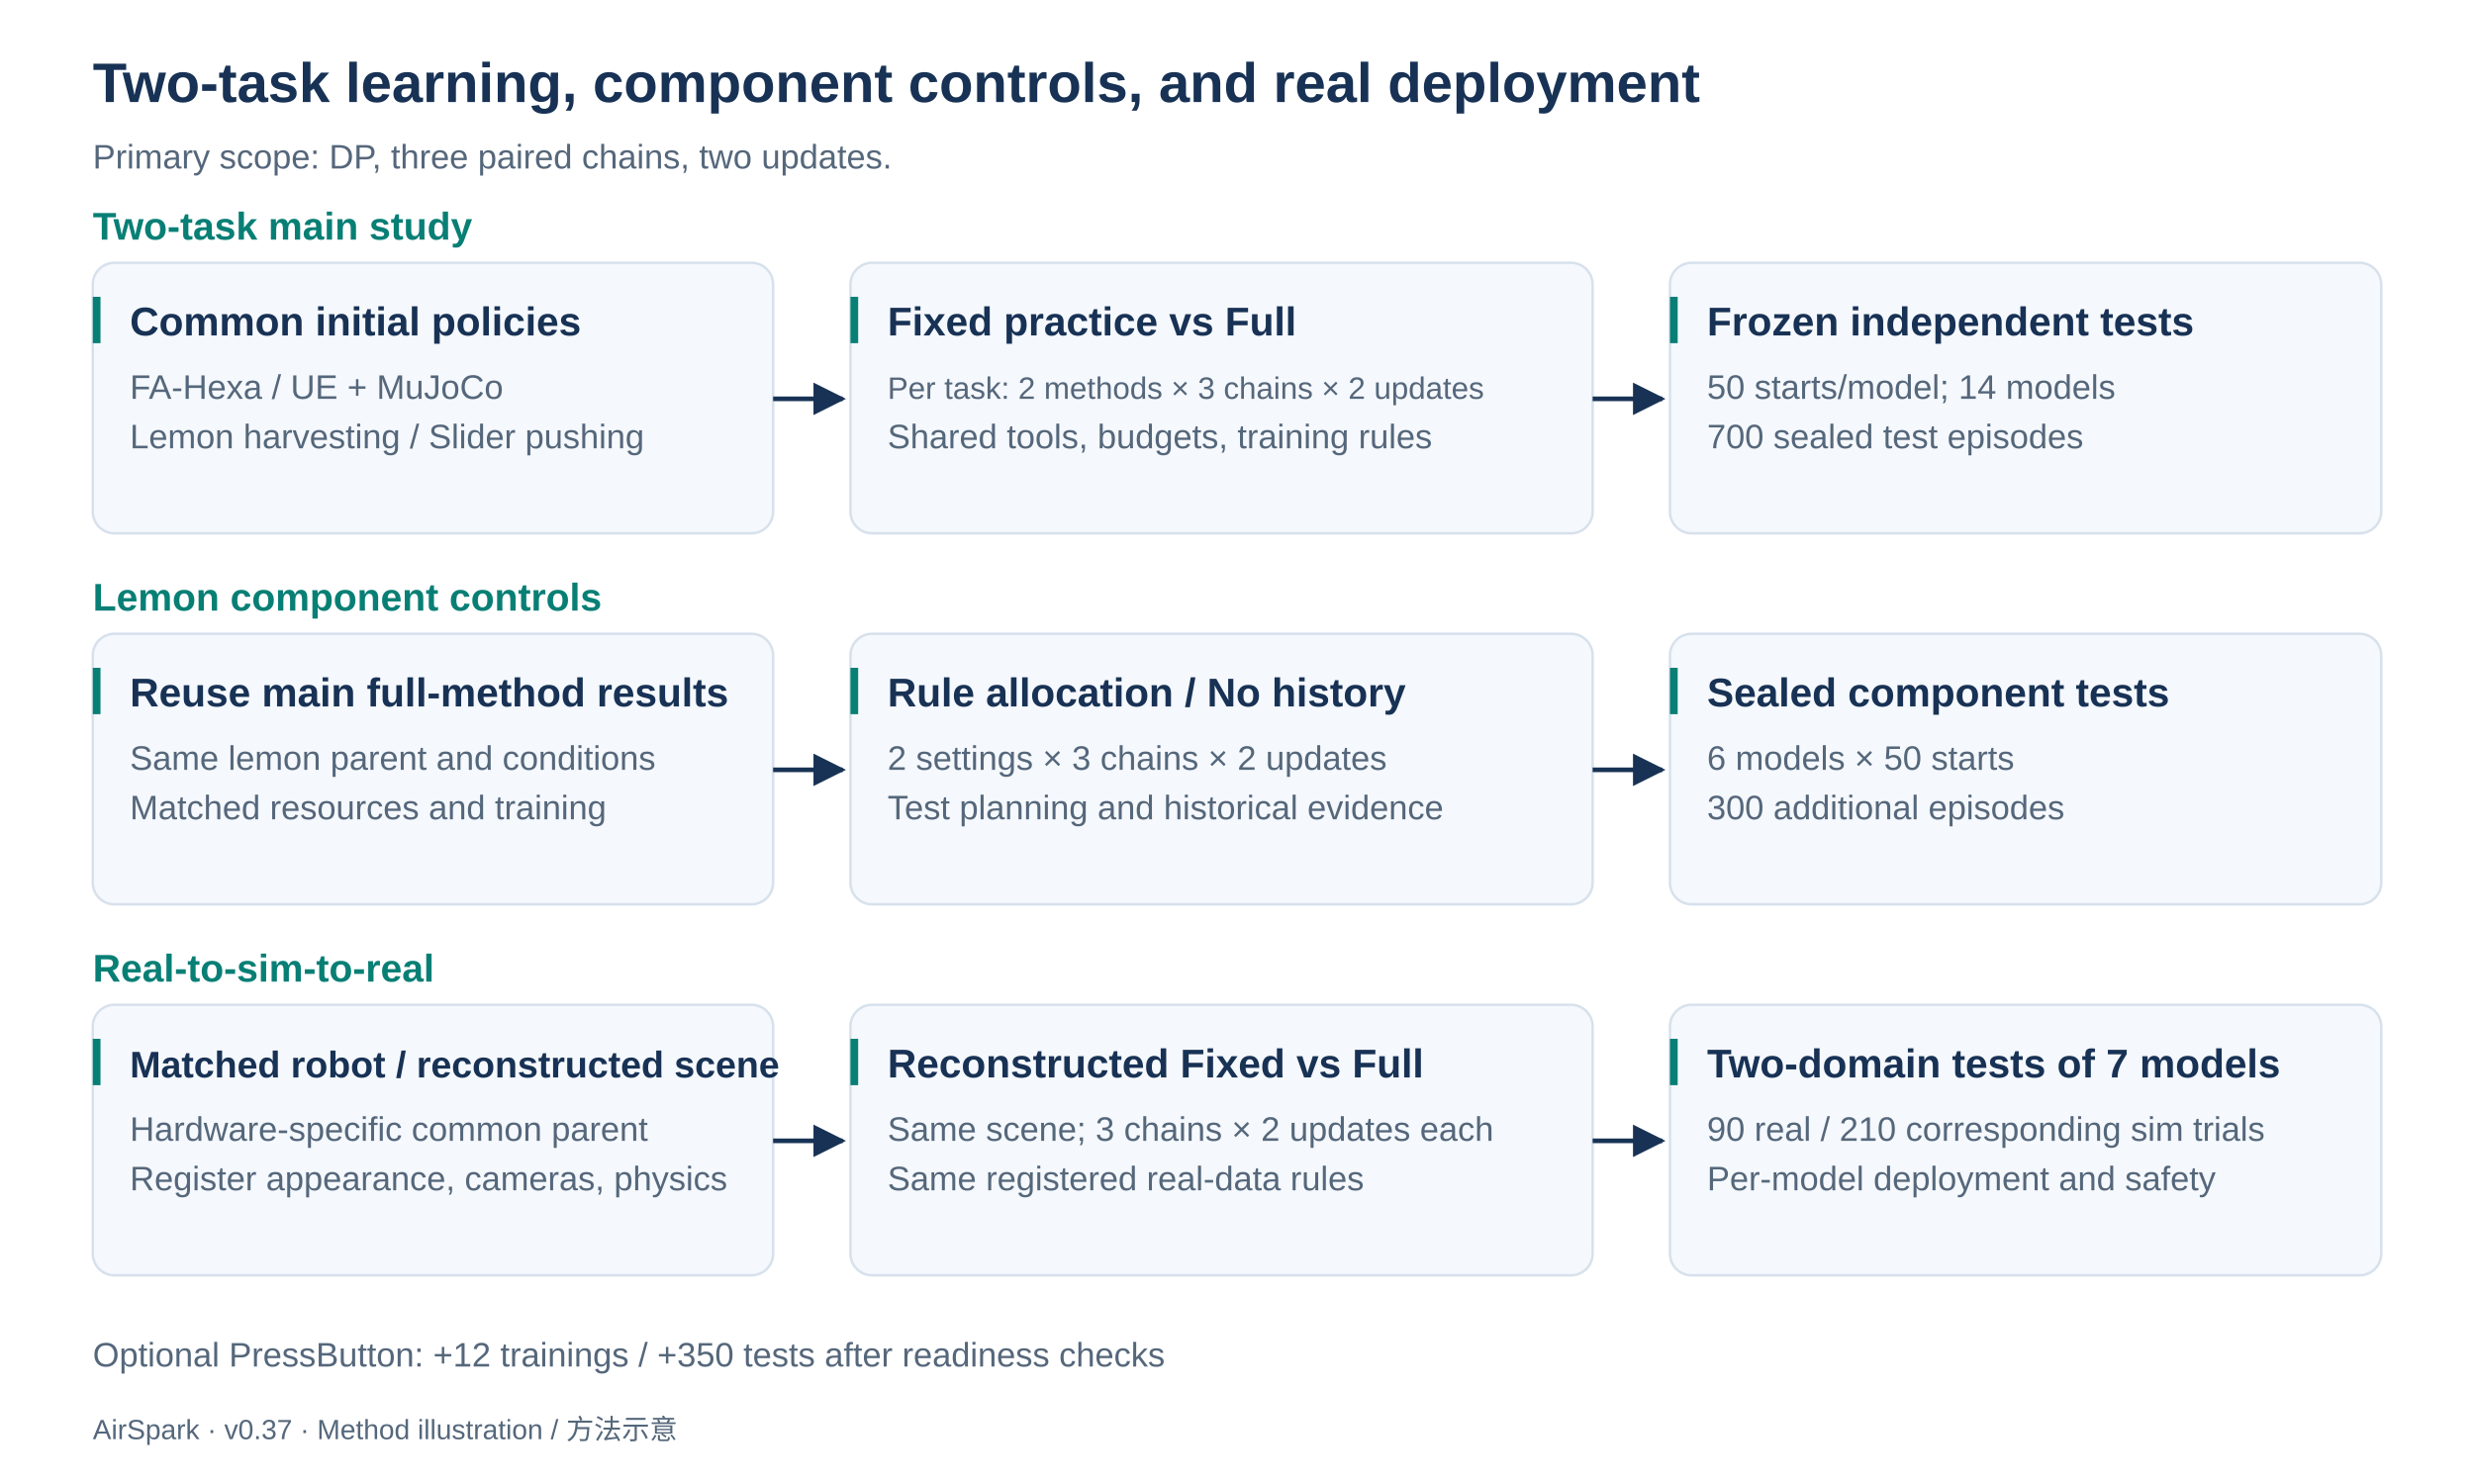
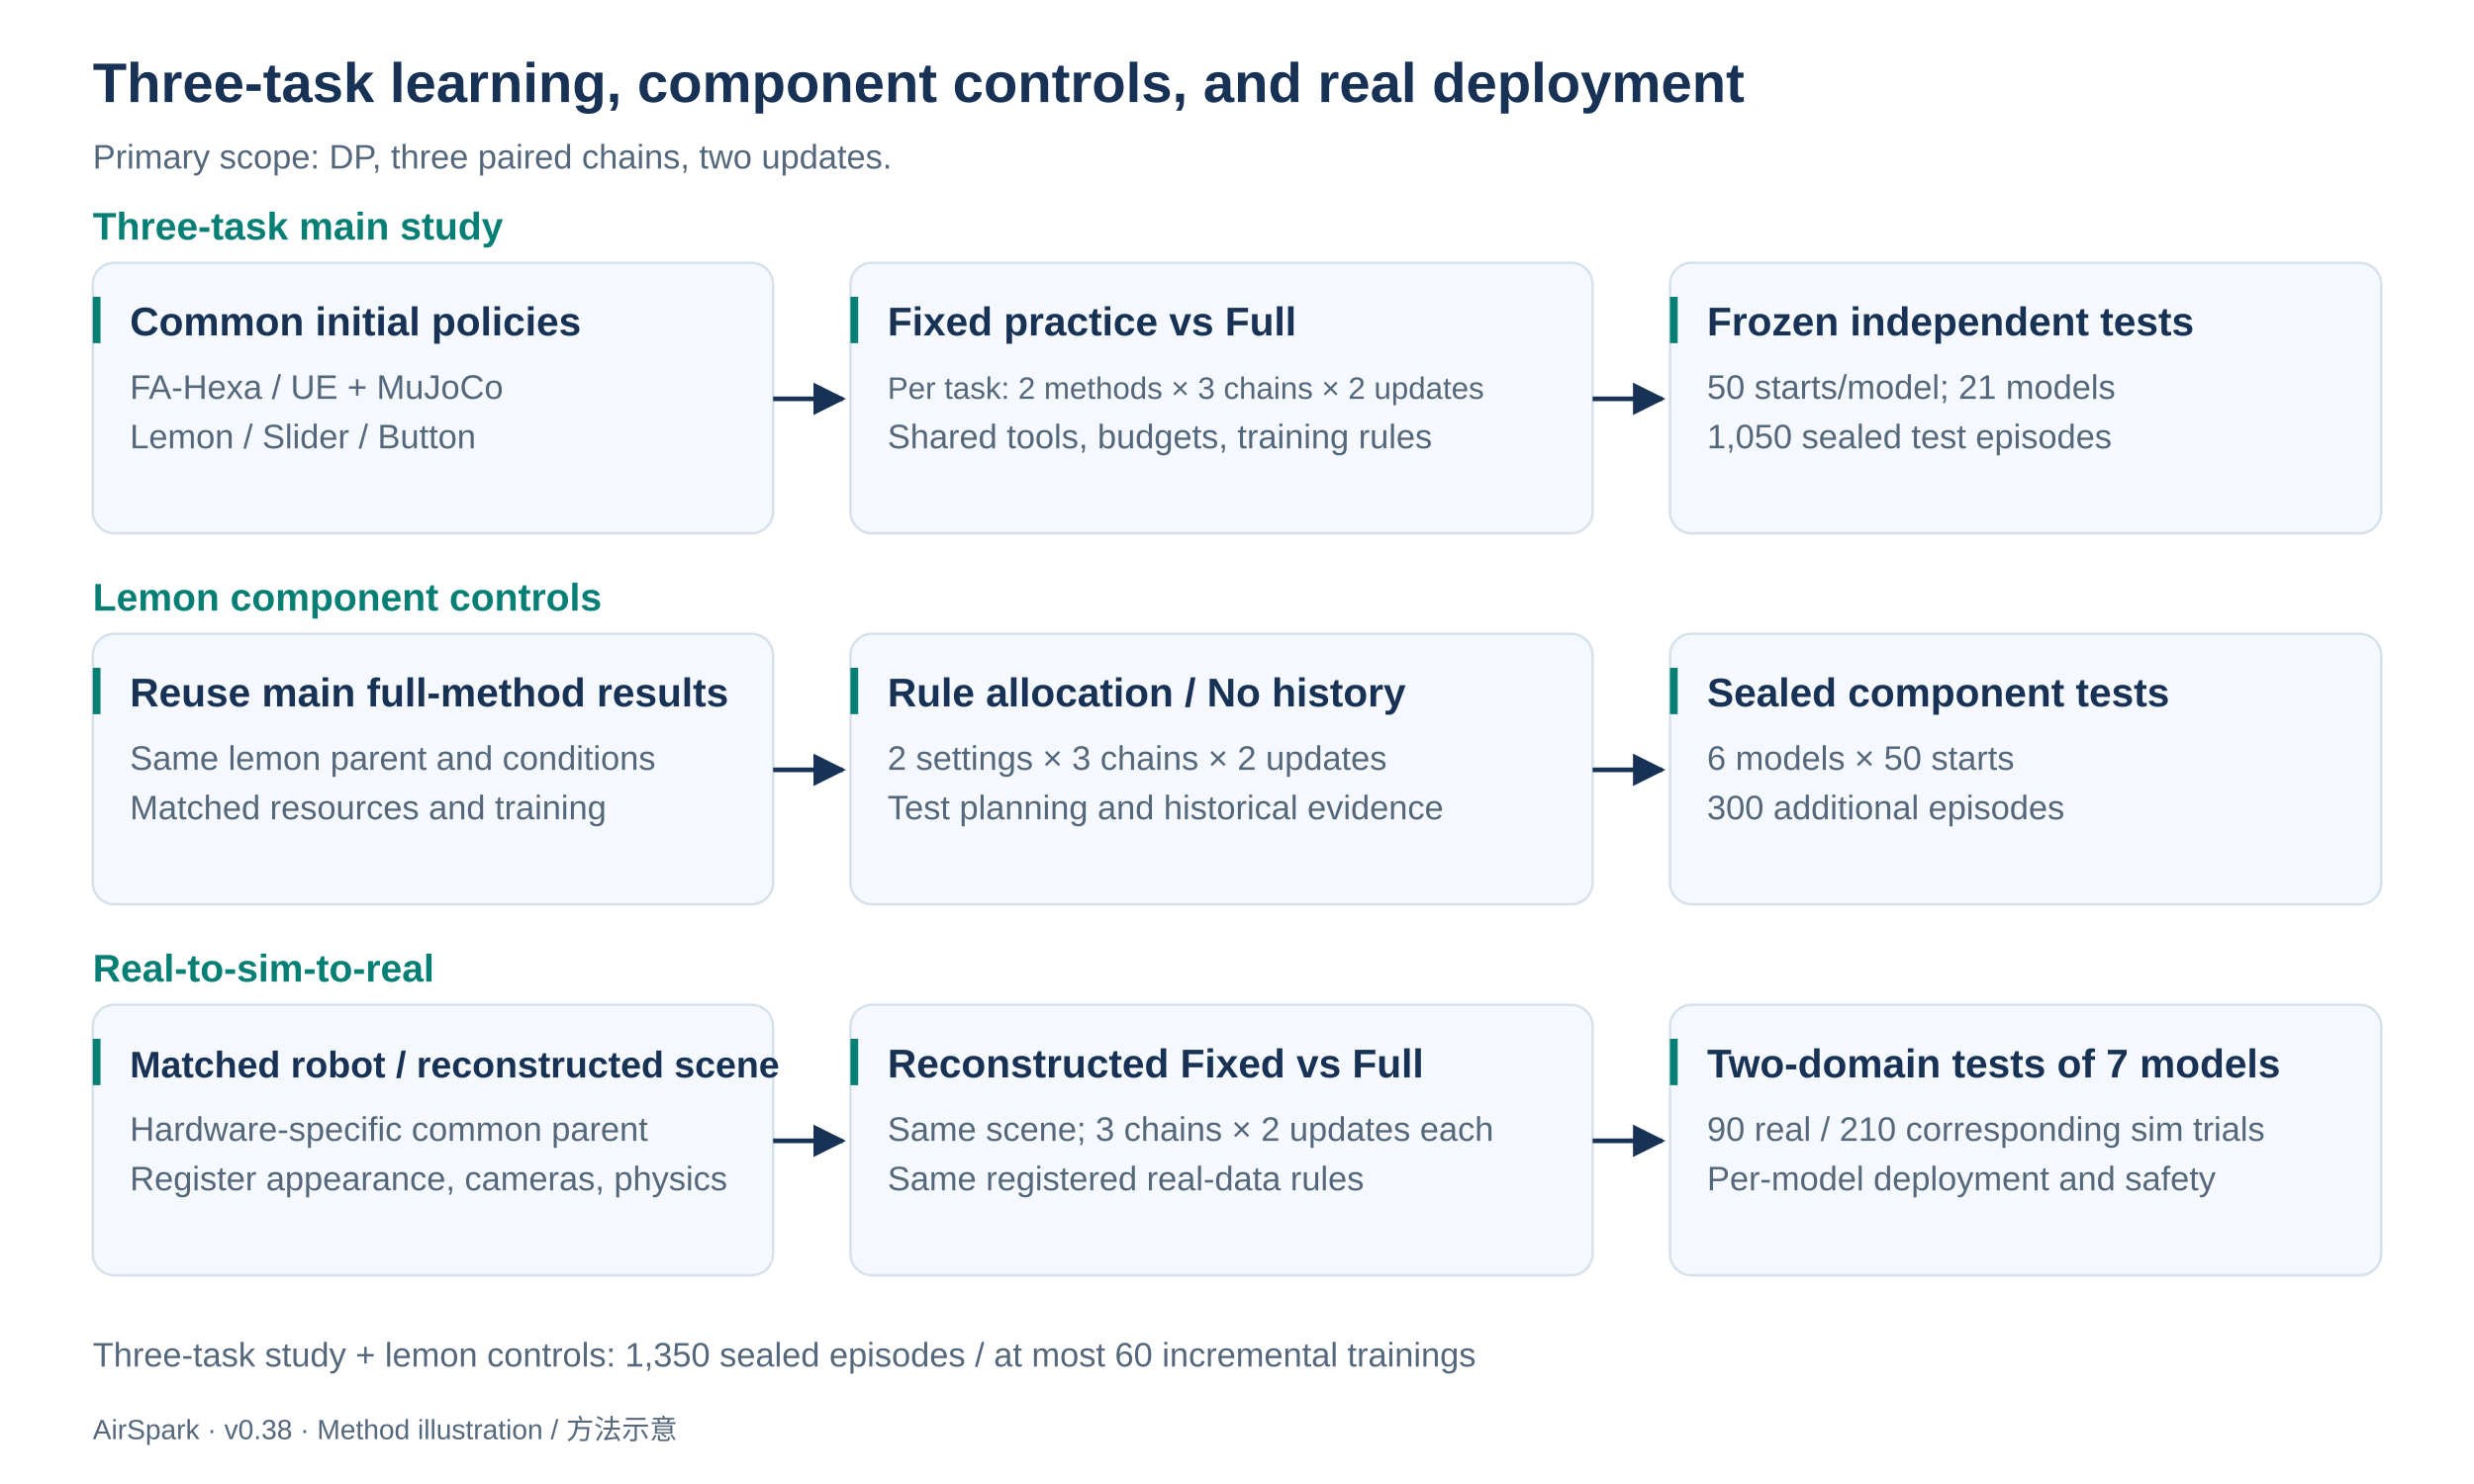
<svg xmlns="http://www.w3.org/2000/svg" width="1600" height="960" viewBox="0 0 1600 960" role="img">
  <defs>
    <marker id="navy" viewBox="0 0 10 10" refX="9" refY="5" markerWidth="7" markerHeight="7" orient="auto">
      <path d="M0 0 L10 5 L0 10 Z" fill="#183255" />
    </marker>
    <marker id="teal" viewBox="0 0 10 10" refX="9" refY="5" markerWidth="7" markerHeight="7" orient="auto">
      <path d="M0 0 L10 5 L0 10 Z" fill="#087f75" />
    </marker>
    <marker id="purple" viewBox="0 0 10 10" refX="9" refY="5" markerWidth="7" markerHeight="7" orient="auto">
      <path d="M0 0 L10 5 L0 10 Z" fill="#7552a5" />
    </marker>
  </defs>
  <rect width="1600" height="960" fill="white" />
-   <text x="60" y="66" fill="#183255" font-size="36" font-weight="700" font-family="Arial,Microsoft YaHei,Noto Sans CJK SC,sans-serif">Two-task learning, component controls, and real deployment</text>
+   <text x="60" y="66" fill="#183255" font-size="36" font-weight="700" font-family="Arial,Microsoft YaHei,Noto Sans CJK SC,sans-serif">Three-task learning, component controls, and real deployment</text>
  <text x="60" y="109" fill="#55677b" font-size="22" font-weight="400" font-family="Arial,Microsoft YaHei,Noto Sans CJK SC,sans-serif">Primary scope: DP, three paired chains, two updates.</text>
-   <text x="60" y="155" fill="#087f75" font-size="25" font-weight="700" font-family="Arial,Microsoft YaHei,Noto Sans CJK SC,sans-serif">Two-task main study</text>
+   <text x="60" y="155" fill="#087f75" font-size="25" font-weight="700" font-family="Arial,Microsoft YaHei,Noto Sans CJK SC,sans-serif">Three-task main study</text>
  <rect x="60" y="170" width="440" height="175" rx="14" fill="#f5f8fc" stroke="#d7e1ec" stroke-width="1.6" />
  <rect x="60" y="192" width="5" height="30" fill="#087f75" />
  <text x="84" y="217" fill="#183255" font-size="26" font-weight="700" font-family="Arial,Microsoft YaHei,Noto Sans CJK SC,sans-serif">Common initial policies</text>
  <text x="84" y="258" fill="#55677b" font-size="22" font-weight="400" font-family="Arial,Microsoft YaHei,Noto Sans CJK SC,sans-serif">FA-Hexa / UE + MuJoCo</text>
-   <text x="84" y="290" fill="#55677b" font-size="22" font-weight="400" font-family="Arial,Microsoft YaHei,Noto Sans CJK SC,sans-serif">Lemon harvesting / Slider pushing</text>
+   <text x="84" y="290" fill="#55677b" font-size="22" font-weight="400" font-family="Arial,Microsoft YaHei,Noto Sans CJK SC,sans-serif">Lemon / Slider / Button</text>
  <rect x="550" y="170" width="480" height="175" rx="14" fill="#f5f8fc" stroke="#d7e1ec" stroke-width="1.6" />
  <rect x="550" y="192" width="5" height="30" fill="#087f75" />
  <text x="574" y="217" fill="#183255" font-size="26" font-weight="700" font-family="Arial,Microsoft YaHei,Noto Sans CJK SC,sans-serif">Fixed practice vs Full</text>
  <text x="574" y="258" fill="#55677b" font-size="20" font-weight="400" font-family="Arial,Microsoft YaHei,Noto Sans CJK SC,sans-serif">Per task: 2 methods × 3 chains × 2 updates</text>
  <text x="574" y="290" fill="#55677b" font-size="22" font-weight="400" font-family="Arial,Microsoft YaHei,Noto Sans CJK SC,sans-serif">Shared tools, budgets, training rules</text>
  <rect x="1080" y="170" width="460" height="175" rx="14" fill="#f5f8fc" stroke="#d7e1ec" stroke-width="1.6" />
  <rect x="1080" y="192" width="5" height="30" fill="#087f75" />
  <text x="1104" y="217" fill="#183255" font-size="26" font-weight="700" font-family="Arial,Microsoft YaHei,Noto Sans CJK SC,sans-serif">Frozen independent tests</text>
-   <text x="1104" y="258" fill="#55677b" font-size="22" font-weight="400" font-family="Arial,Microsoft YaHei,Noto Sans CJK SC,sans-serif">50 starts/model; 14 models</text>
-   <text x="1104" y="290" fill="#55677b" font-size="22" font-weight="400" font-family="Arial,Microsoft YaHei,Noto Sans CJK SC,sans-serif">700 sealed test episodes</text>
+   <text x="1104" y="258" fill="#55677b" font-size="22" font-weight="400" font-family="Arial,Microsoft YaHei,Noto Sans CJK SC,sans-serif">50 starts/model; 21 models</text>
+   <text x="1104" y="290" fill="#55677b" font-size="22" font-weight="400" font-family="Arial,Microsoft YaHei,Noto Sans CJK SC,sans-serif">1,050 sealed test episodes</text>
  <path d="M500 258 L545 258" fill="none" stroke="#183255" stroke-width="3" marker-end="url(#navy)" />
  <path d="M1030 258 L1075 258" fill="none" stroke="#183255" stroke-width="3" marker-end="url(#navy)" />
  <text x="60" y="395" fill="#087f75" font-size="25" font-weight="700" font-family="Arial,Microsoft YaHei,Noto Sans CJK SC,sans-serif">Lemon component controls</text>
  <rect x="60" y="410" width="440" height="175" rx="14" fill="#f5f8fc" stroke="#d7e1ec" stroke-width="1.6" />
  <rect x="60" y="432" width="5" height="30" fill="#087f75" />
  <text x="84" y="457" fill="#183255" font-size="26" font-weight="700" font-family="Arial,Microsoft YaHei,Noto Sans CJK SC,sans-serif">Reuse main full-method results</text>
  <text x="84" y="498" fill="#55677b" font-size="22" font-weight="400" font-family="Arial,Microsoft YaHei,Noto Sans CJK SC,sans-serif">Same lemon parent and conditions</text>
  <text x="84" y="530" fill="#55677b" font-size="22" font-weight="400" font-family="Arial,Microsoft YaHei,Noto Sans CJK SC,sans-serif">Matched resources and training</text>
  <rect x="550" y="410" width="480" height="175" rx="14" fill="#f5f8fc" stroke="#d7e1ec" stroke-width="1.6" />
  <rect x="550" y="432" width="5" height="30" fill="#087f75" />
  <text x="574" y="457" fill="#183255" font-size="26" font-weight="700" font-family="Arial,Microsoft YaHei,Noto Sans CJK SC,sans-serif">Rule allocation / No history</text>
  <text x="574" y="498" fill="#55677b" font-size="22" font-weight="400" font-family="Arial,Microsoft YaHei,Noto Sans CJK SC,sans-serif">2 settings × 3 chains × 2 updates</text>
  <text x="574" y="530" fill="#55677b" font-size="22" font-weight="400" font-family="Arial,Microsoft YaHei,Noto Sans CJK SC,sans-serif">Test planning and historical evidence</text>
  <rect x="1080" y="410" width="460" height="175" rx="14" fill="#f5f8fc" stroke="#d7e1ec" stroke-width="1.6" />
  <rect x="1080" y="432" width="5" height="30" fill="#087f75" />
  <text x="1104" y="457" fill="#183255" font-size="26" font-weight="700" font-family="Arial,Microsoft YaHei,Noto Sans CJK SC,sans-serif">Sealed component tests</text>
  <text x="1104" y="498" fill="#55677b" font-size="22" font-weight="400" font-family="Arial,Microsoft YaHei,Noto Sans CJK SC,sans-serif">6 models × 50 starts</text>
  <text x="1104" y="530" fill="#55677b" font-size="22" font-weight="400" font-family="Arial,Microsoft YaHei,Noto Sans CJK SC,sans-serif">300 additional episodes</text>
  <path d="M500 498 L545 498" fill="none" stroke="#183255" stroke-width="3" marker-end="url(#navy)" />
  <path d="M1030 498 L1075 498" fill="none" stroke="#183255" stroke-width="3" marker-end="url(#navy)" />
  <text x="60" y="635" fill="#087f75" font-size="25" font-weight="700" font-family="Arial,Microsoft YaHei,Noto Sans CJK SC,sans-serif">Real-to-sim-to-real</text>
  <rect x="60" y="650" width="440" height="175" rx="14" fill="#f5f8fc" stroke="#d7e1ec" stroke-width="1.6" />
  <rect x="60" y="672" width="5" height="30" fill="#087f75" />
  <text x="84" y="697" fill="#183255" font-size="24" font-weight="700" font-family="Arial,Microsoft YaHei,Noto Sans CJK SC,sans-serif">Matched robot / reconstructed scene</text>
  <text x="84" y="738" fill="#55677b" font-size="22" font-weight="400" font-family="Arial,Microsoft YaHei,Noto Sans CJK SC,sans-serif">Hardware-specific common parent</text>
  <text x="84" y="770" fill="#55677b" font-size="22" font-weight="400" font-family="Arial,Microsoft YaHei,Noto Sans CJK SC,sans-serif">Register appearance, cameras, physics</text>
  <rect x="550" y="650" width="480" height="175" rx="14" fill="#f5f8fc" stroke="#d7e1ec" stroke-width="1.6" />
  <rect x="550" y="672" width="5" height="30" fill="#087f75" />
  <text x="574" y="697" fill="#183255" font-size="26" font-weight="700" font-family="Arial,Microsoft YaHei,Noto Sans CJK SC,sans-serif">Reconstructed Fixed vs Full</text>
  <text x="574" y="738" fill="#55677b" font-size="22" font-weight="400" font-family="Arial,Microsoft YaHei,Noto Sans CJK SC,sans-serif">Same scene; 3 chains × 2 updates each</text>
  <text x="574" y="770" fill="#55677b" font-size="22" font-weight="400" font-family="Arial,Microsoft YaHei,Noto Sans CJK SC,sans-serif">Same registered real-data rules</text>
  <rect x="1080" y="650" width="460" height="175" rx="14" fill="#f5f8fc" stroke="#d7e1ec" stroke-width="1.6" />
  <rect x="1080" y="672" width="5" height="30" fill="#087f75" />
  <text x="1104" y="697" fill="#183255" font-size="26" font-weight="700" font-family="Arial,Microsoft YaHei,Noto Sans CJK SC,sans-serif">Two-domain tests of 7 models</text>
  <text x="1104" y="738" fill="#55677b" font-size="22" font-weight="400" font-family="Arial,Microsoft YaHei,Noto Sans CJK SC,sans-serif">90 real / 210 corresponding sim trials</text>
  <text x="1104" y="770" fill="#55677b" font-size="22" font-weight="400" font-family="Arial,Microsoft YaHei,Noto Sans CJK SC,sans-serif">Per-model deployment and safety</text>
  <path d="M500 738 L545 738" fill="none" stroke="#183255" stroke-width="3" marker-end="url(#navy)" />
  <path d="M1030 738 L1075 738" fill="none" stroke="#183255" stroke-width="3" marker-end="url(#navy)" />
-   <text x="60" y="884" fill="#55677b" font-size="22" font-weight="400" font-family="Arial,Microsoft YaHei,Noto Sans CJK SC,sans-serif">Optional PressButton: +12 trainings / +350 tests after readiness checks</text>
-   <text x="60" y="931" fill="#55677b" font-size="18" font-weight="400" font-family="Arial,Microsoft YaHei,Noto Sans CJK SC,sans-serif">AirSpark  ·  v0.37  ·  Method illustration / 方法示意</text>
+   <text x="60" y="884" fill="#55677b" font-size="22" font-weight="400" font-family="Arial,Microsoft YaHei,Noto Sans CJK SC,sans-serif">Three-task study + lemon controls: 1,350 sealed episodes / at most 60 incremental trainings</text>
+   <text x="60" y="931" fill="#55677b" font-size="18" font-weight="400" font-family="Arial,Microsoft YaHei,Noto Sans CJK SC,sans-serif">AirSpark  ·  v0.38  ·  Method illustration / 方法示意</text>
</svg>
